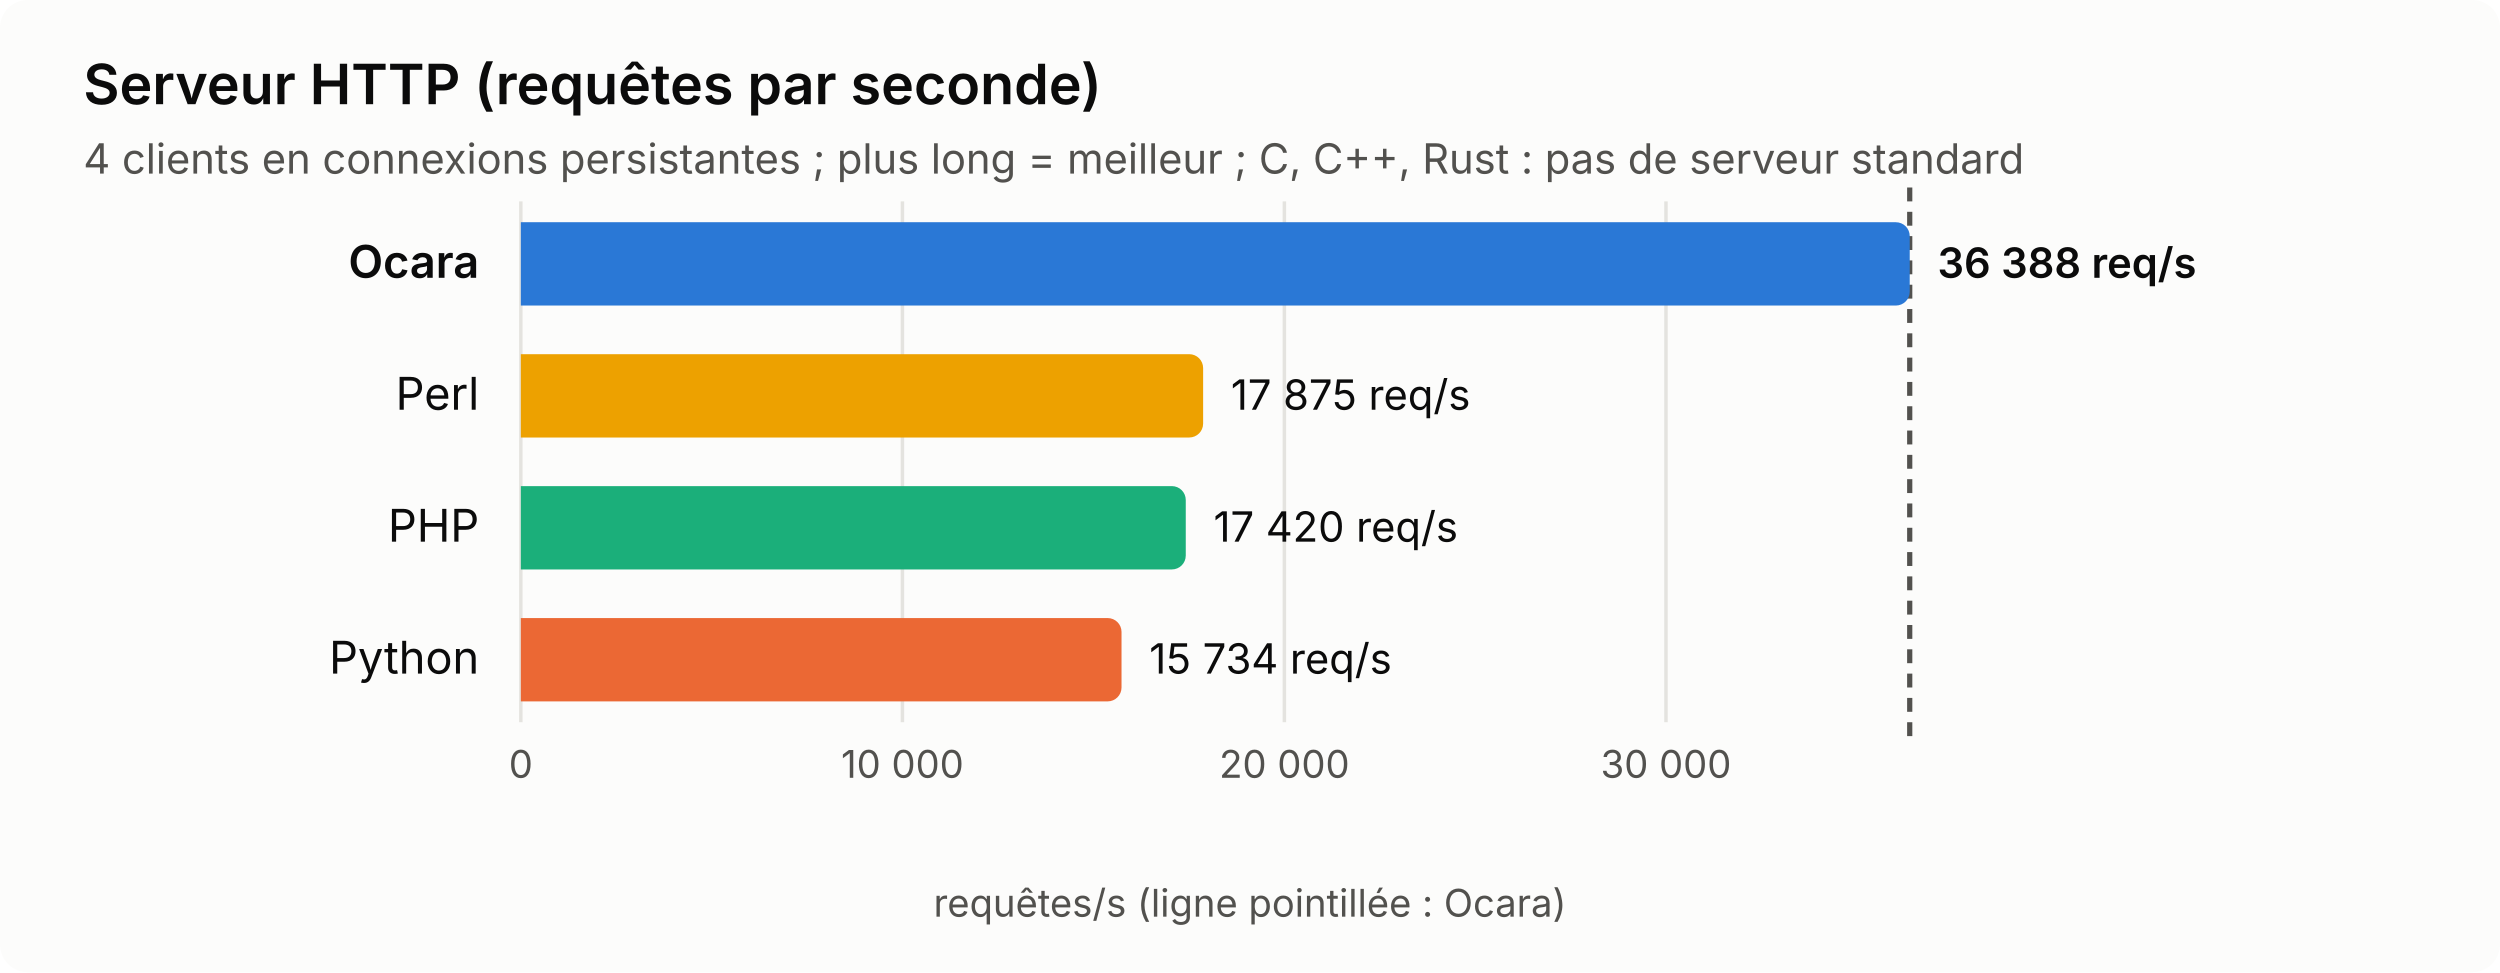
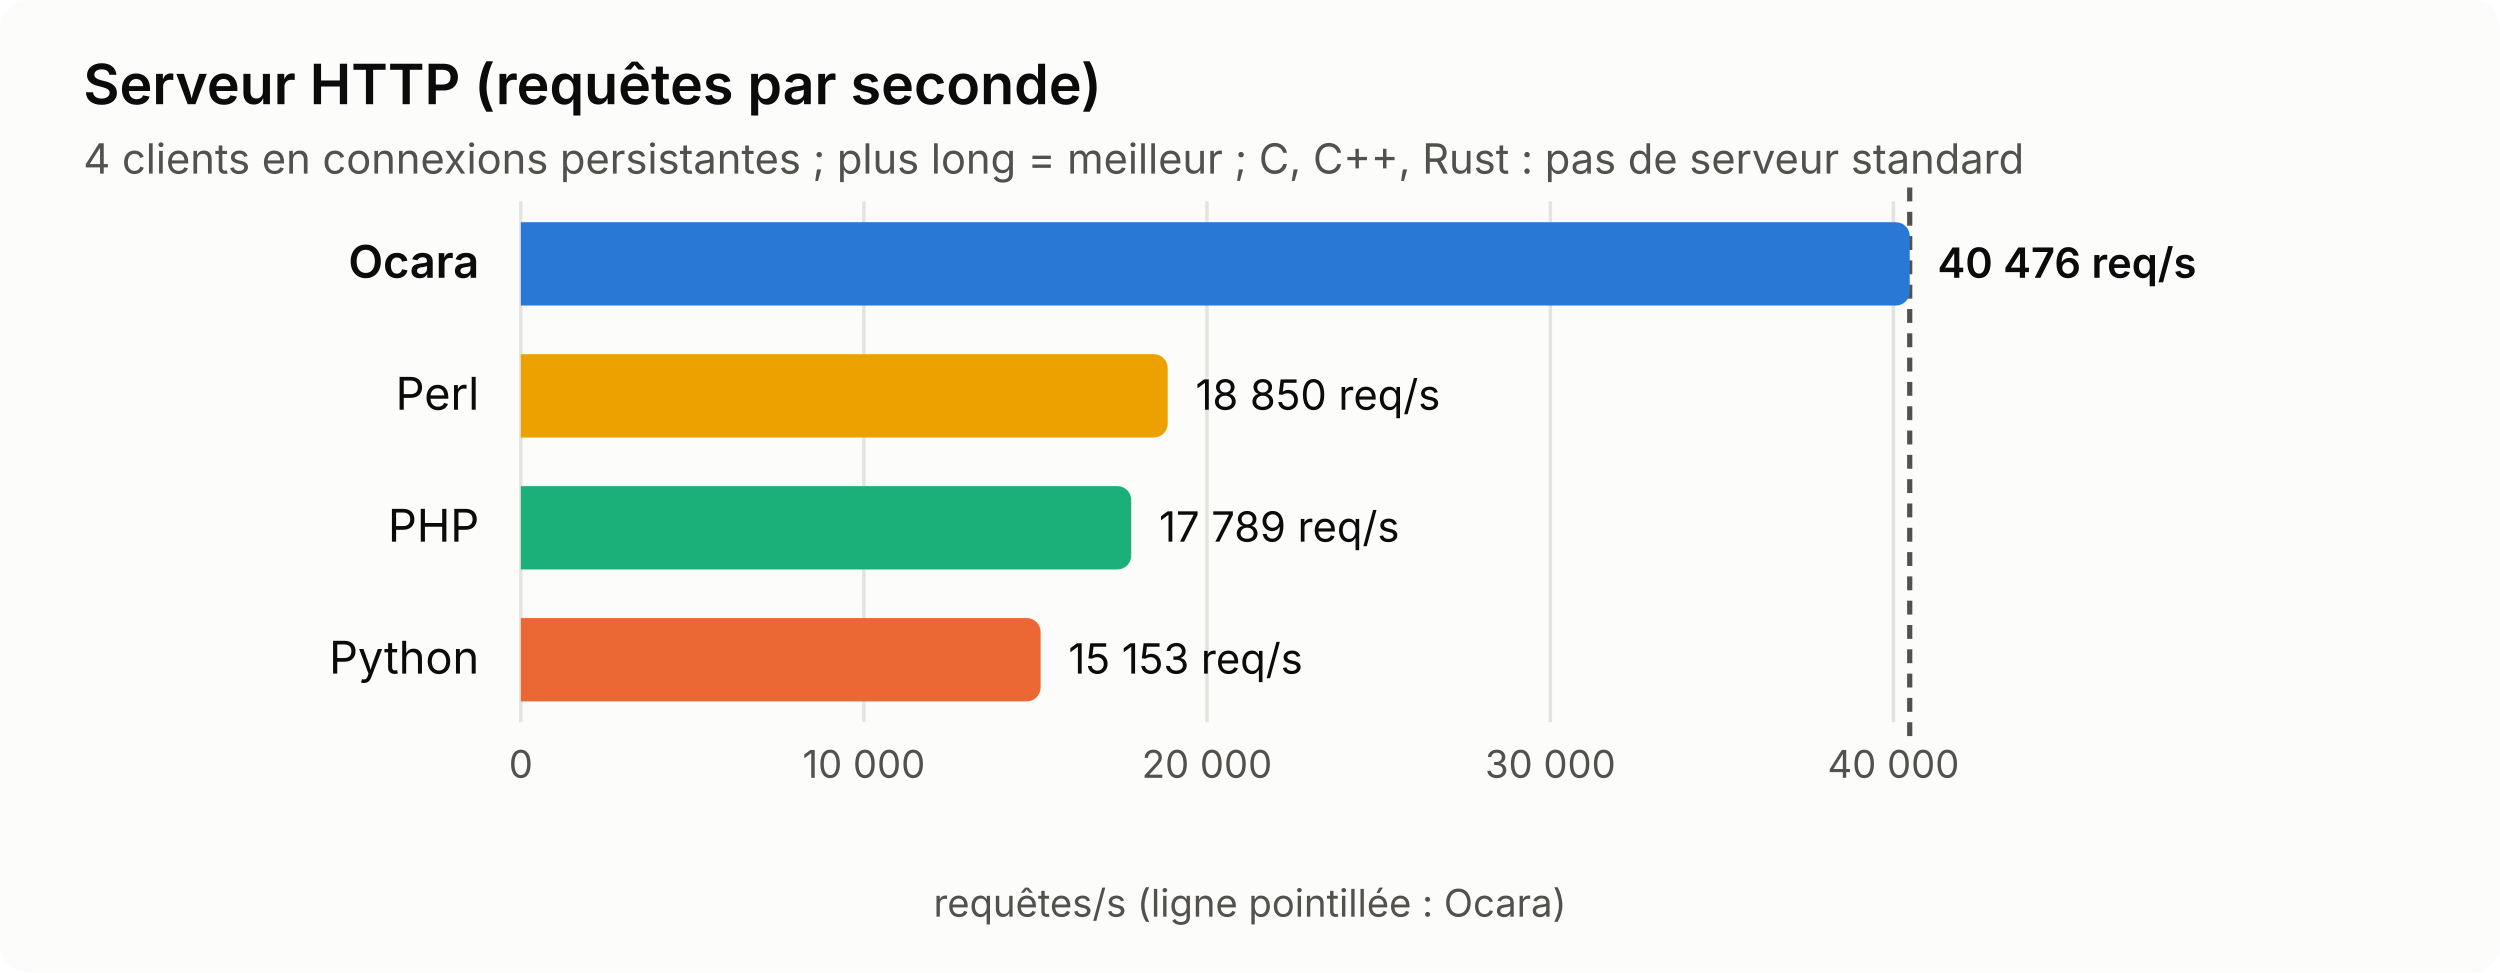
<svg xmlns="http://www.w3.org/2000/svg" viewBox="0 0 720 280" width="720" height="280" role="img" aria-labelledby="t d">
  <style>svg { font-family: system-ui, -apple-system, 'Segoe UI', sans-serif; } .surface { fill: #fcfcfb; } .ink { fill: #0b0b0b; } .ink2 { fill: #52514e; } .grid { stroke: #e4e3df; } .ref { stroke: #52514e; } .s0 { fill: #2a78d6; } .s1 { fill: #eb6834; } .s2 { fill: #1baf7a; } .s3 { fill: #eda100; } .s4 { fill: #e87ba4; } .s5 { fill: #008300; } .s6 { fill: #6250d6; } @media (prefers-color-scheme: dark) { .surface { fill: #1a1a19; } .ink { fill: #f0efec; } .ink2 { fill: #c3c2b7; } .grid { stroke: #3a3936; } .ref { stroke: #c3c2b7; } .s0 { fill: #3987e5; } .s1 { fill: #d95926; } .s2 { fill: #199e70; } .s3 { fill: #c98500; } .s4 { fill: #d55181; } .s5 { fill: #008300; } .s6 { fill: #9085e9; } }</style>
  <rect class="surface" width="720" height="280" rx="8" />
  <text class="ink" x="24" y="30" font-size="16" font-weight="600">Serveur HTTP (requêtes par seconde)</text>
  <text class="ink2" x="24" y="50" font-size="12">4 clients en connexions persistantes ; plus long = meilleur ; C, C++, Rust : pas de serveur standard</text>
  <line class="grid" x1="150.0" y1="58" x2="150.0" y2="208" stroke-width="1" />
  <text class="ink2" x="150.0" y="224" font-size="11" text-anchor="middle">0</text>
-   <line class="grid" x1="259.9" y1="58" x2="259.9" y2="208" stroke-width="1" />
-   <text class="ink2" x="259.9" y="224" font-size="11" text-anchor="middle">10 000</text>
-   <line class="grid" x1="369.9" y1="58" x2="369.9" y2="208" stroke-width="1" />
-   <text class="ink2" x="369.9" y="224" font-size="11" text-anchor="middle">20 000</text>
-   <line class="grid" x1="479.8" y1="58" x2="479.8" y2="208" stroke-width="1" />
-   <text class="ink2" x="479.8" y="224" font-size="11" text-anchor="middle">30 000</text>
+   <line class="grid" x1="248.8" y1="58" x2="248.8" y2="208" stroke-width="1" />
+   <text class="ink2" x="248.8" y="224" font-size="11" text-anchor="middle">10 000</text>
+   <line class="grid" x1="347.6" y1="58" x2="347.6" y2="208" stroke-width="1" />
+   <text class="ink2" x="347.6" y="224" font-size="11" text-anchor="middle">20 000</text>
+   <line class="grid" x1="446.5" y1="58" x2="446.5" y2="208" stroke-width="1" />
+   <text class="ink2" x="446.5" y="224" font-size="11" text-anchor="middle">30 000</text>
+   <line class="grid" x1="545.3" y1="58" x2="545.3" y2="208" stroke-width="1" />
+   <text class="ink2" x="545.3" y="224" font-size="11" text-anchor="middle">40 000</text>
  <line class="ref" x1="550.0" y1="54" x2="550.0" y2="212" stroke-width="1.5" stroke-dasharray="4 3" />
  <text class="ink" x="138" y="80.0" font-size="13" text-anchor="end" font-weight="600">Ocara</text>
  <path class="s0" d="M150,64 h396.0 a4,4 0 0 1 4,4 v16 a4,4 0 0 1 -4,4 h-396.0 z" />
-   <text class="ink" x="558.0" y="80.0" font-size="12" font-weight="600">36 388 req/s</text>
+   <text class="ink" x="558.0" y="80.0" font-size="12" font-weight="600">40 476 req/s</text>
  <text class="ink" x="138" y="118.0" font-size="13" text-anchor="end">Perl</text>
-   <path class="s3" d="M150,102 h192.5 a4,4 0 0 1 4,4 v16 a4,4 0 0 1 -4,4 h-192.5 z" />
-   <text class="ink" x="354.5" y="118.0" font-size="12">17 875 req/s</text>
+   <path class="s3" d="M150,102 h182.3 a4,4 0 0 1 4,4 v16 a4,4 0 0 1 -4,4 h-182.3 z" />
+   <text class="ink" x="344.3" y="118.0" font-size="12">18 850 req/s</text>
  <text class="ink" x="138" y="156.0" font-size="13" text-anchor="end">PHP</text>
-   <path class="s2" d="M150,140 h187.5 a4,4 0 0 1 4,4 v16 a4,4 0 0 1 -4,4 h-187.5 z" />
-   <text class="ink" x="349.5" y="156.0" font-size="12">17 420 req/s</text>
+   <path class="s2" d="M150,140 h171.8 a4,4 0 0 1 4,4 v16 a4,4 0 0 1 -4,4 h-171.8 z" />
+   <text class="ink" x="333.8" y="156.0" font-size="12">17 789 req/s</text>
  <text class="ink" x="138" y="194.0" font-size="13" text-anchor="end">Python</text>
-   <path class="s1" d="M150,178 h169.0 a4,4 0 0 1 4,4 v16 a4,4 0 0 1 -4,4 h-169.0 z" />
-   <text class="ink" x="331.0" y="194.0" font-size="12">15 734 req/s</text>
+   <path class="s1" d="M150,178 h145.7 a4,4 0 0 1 4,4 v16 a4,4 0 0 1 -4,4 h-145.7 z" />
+   <text class="ink" x="307.7" y="194.0" font-size="12">15 153 req/s</text>
  <text class="ink2" x="360.0" y="264" font-size="11" text-anchor="middle">requêtes/s (ligne pointillée : Ocara)</text>
</svg>
